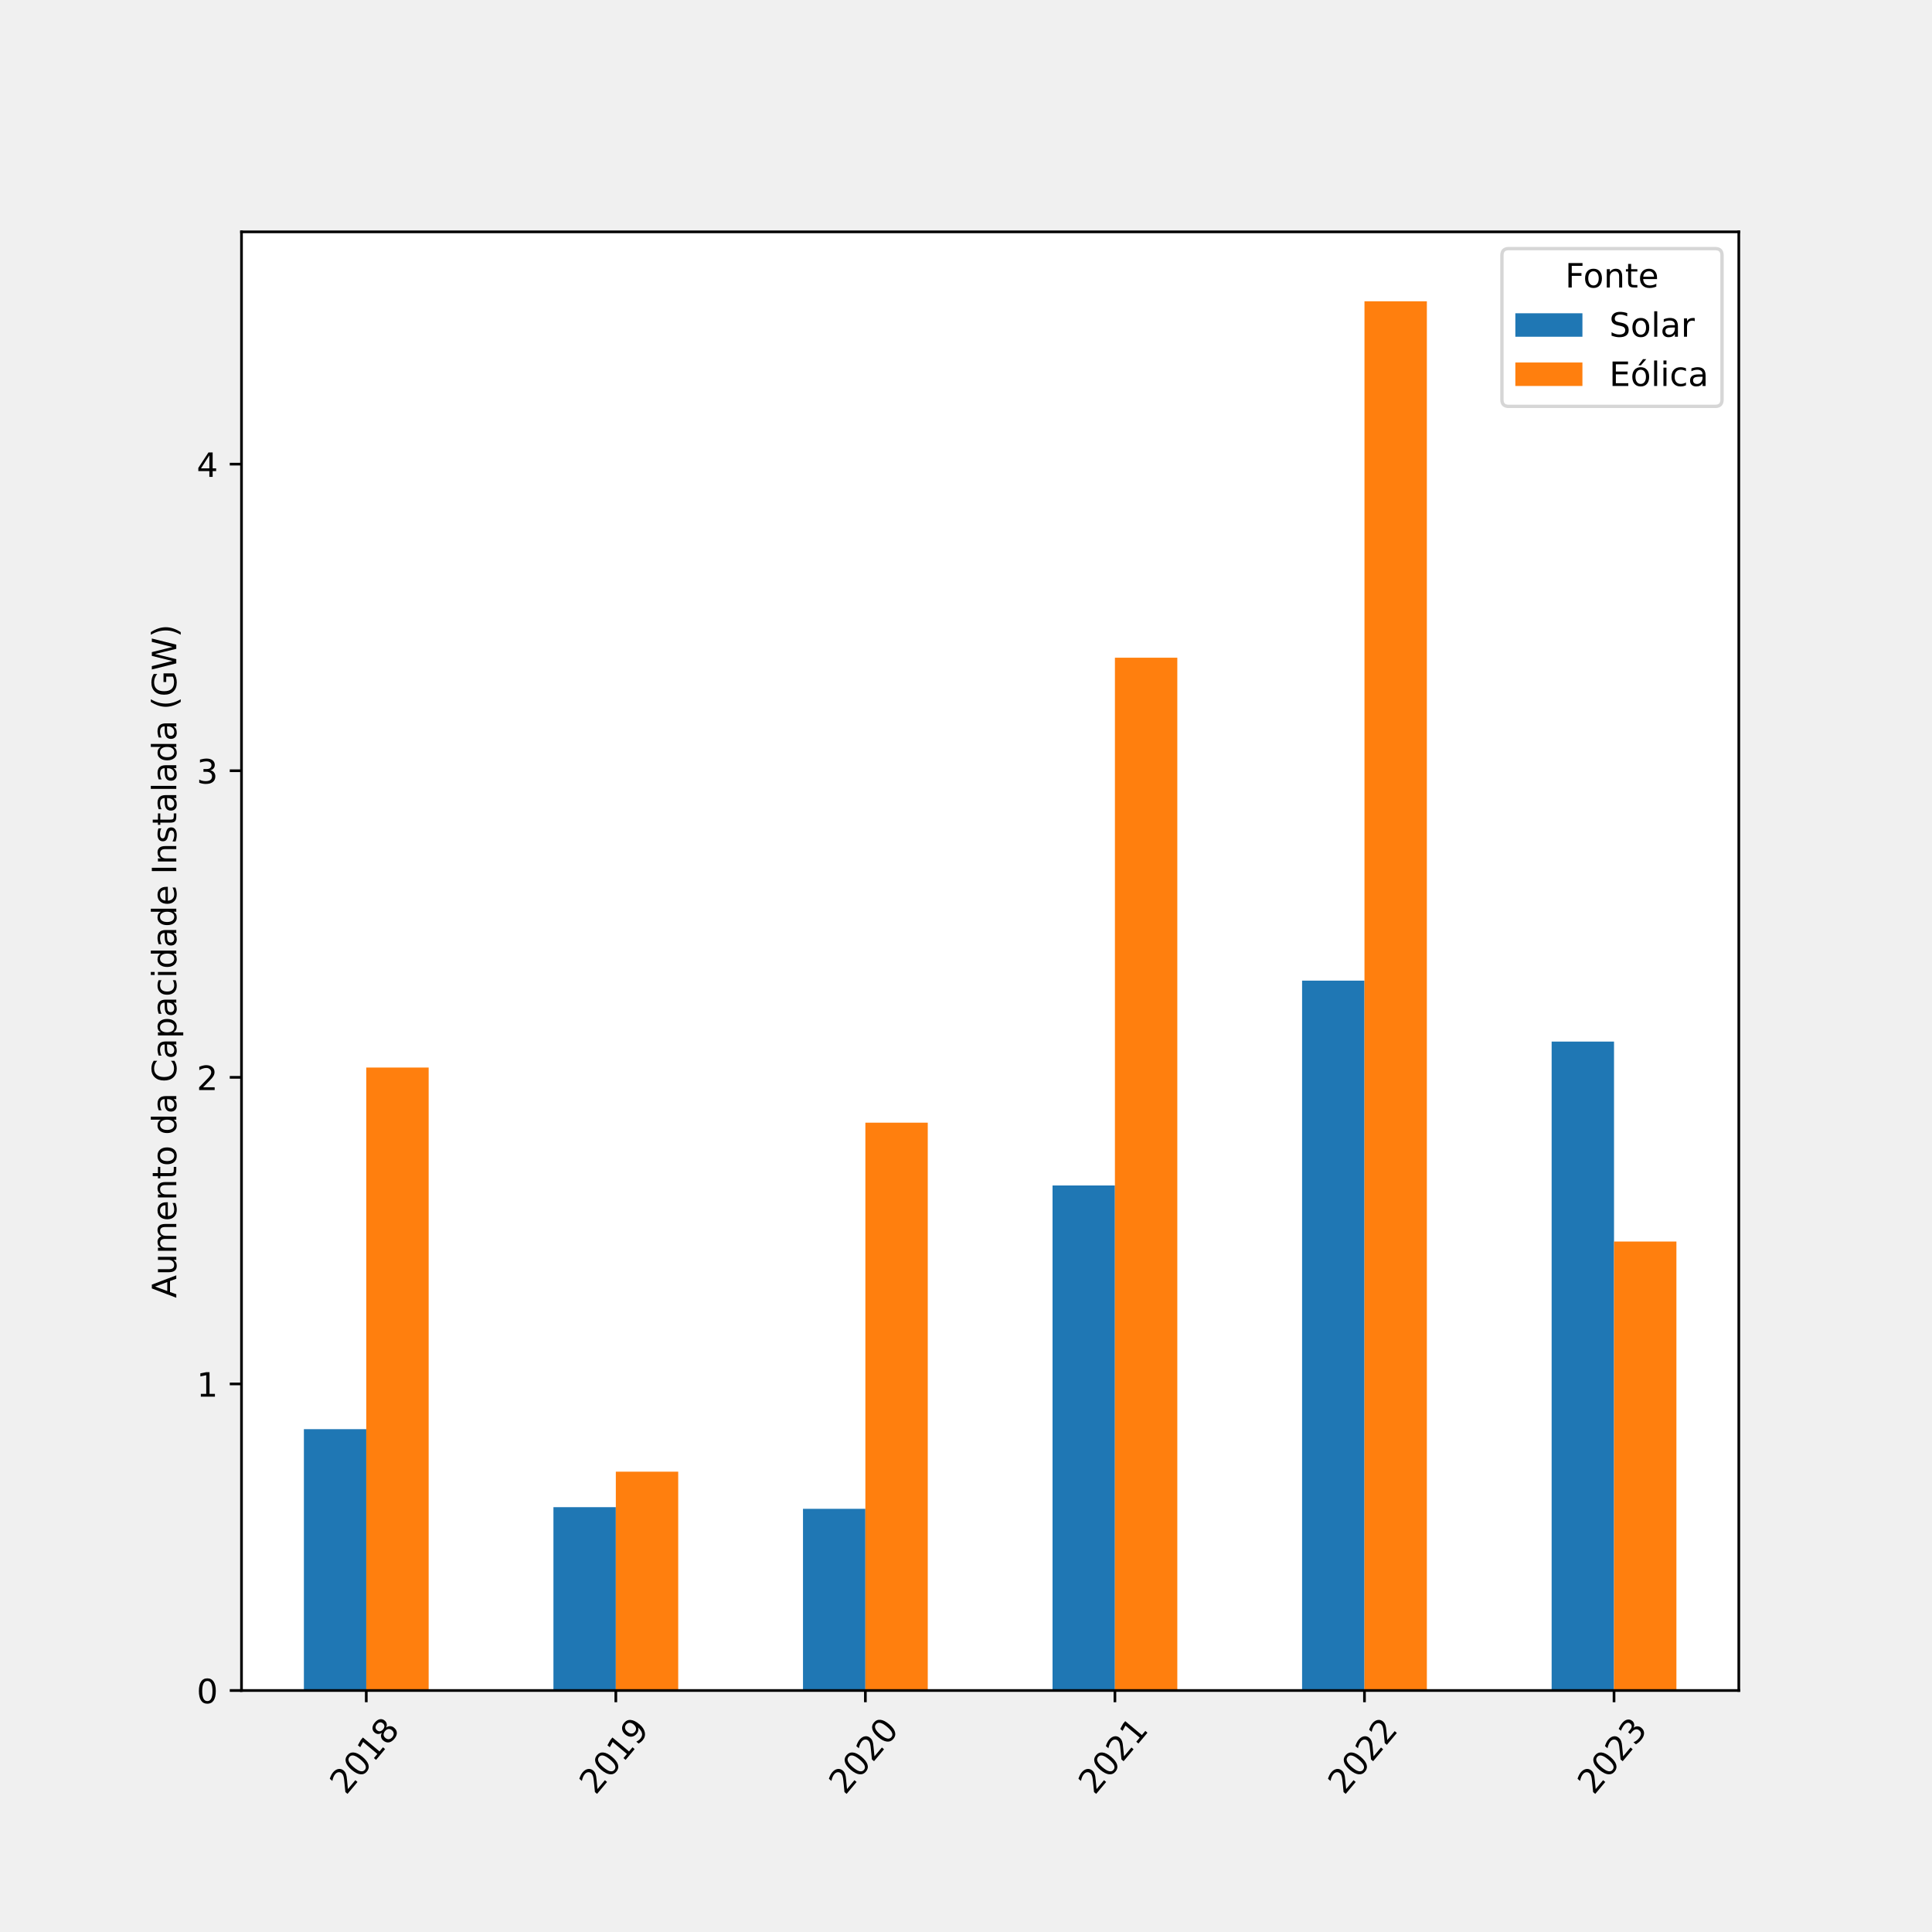
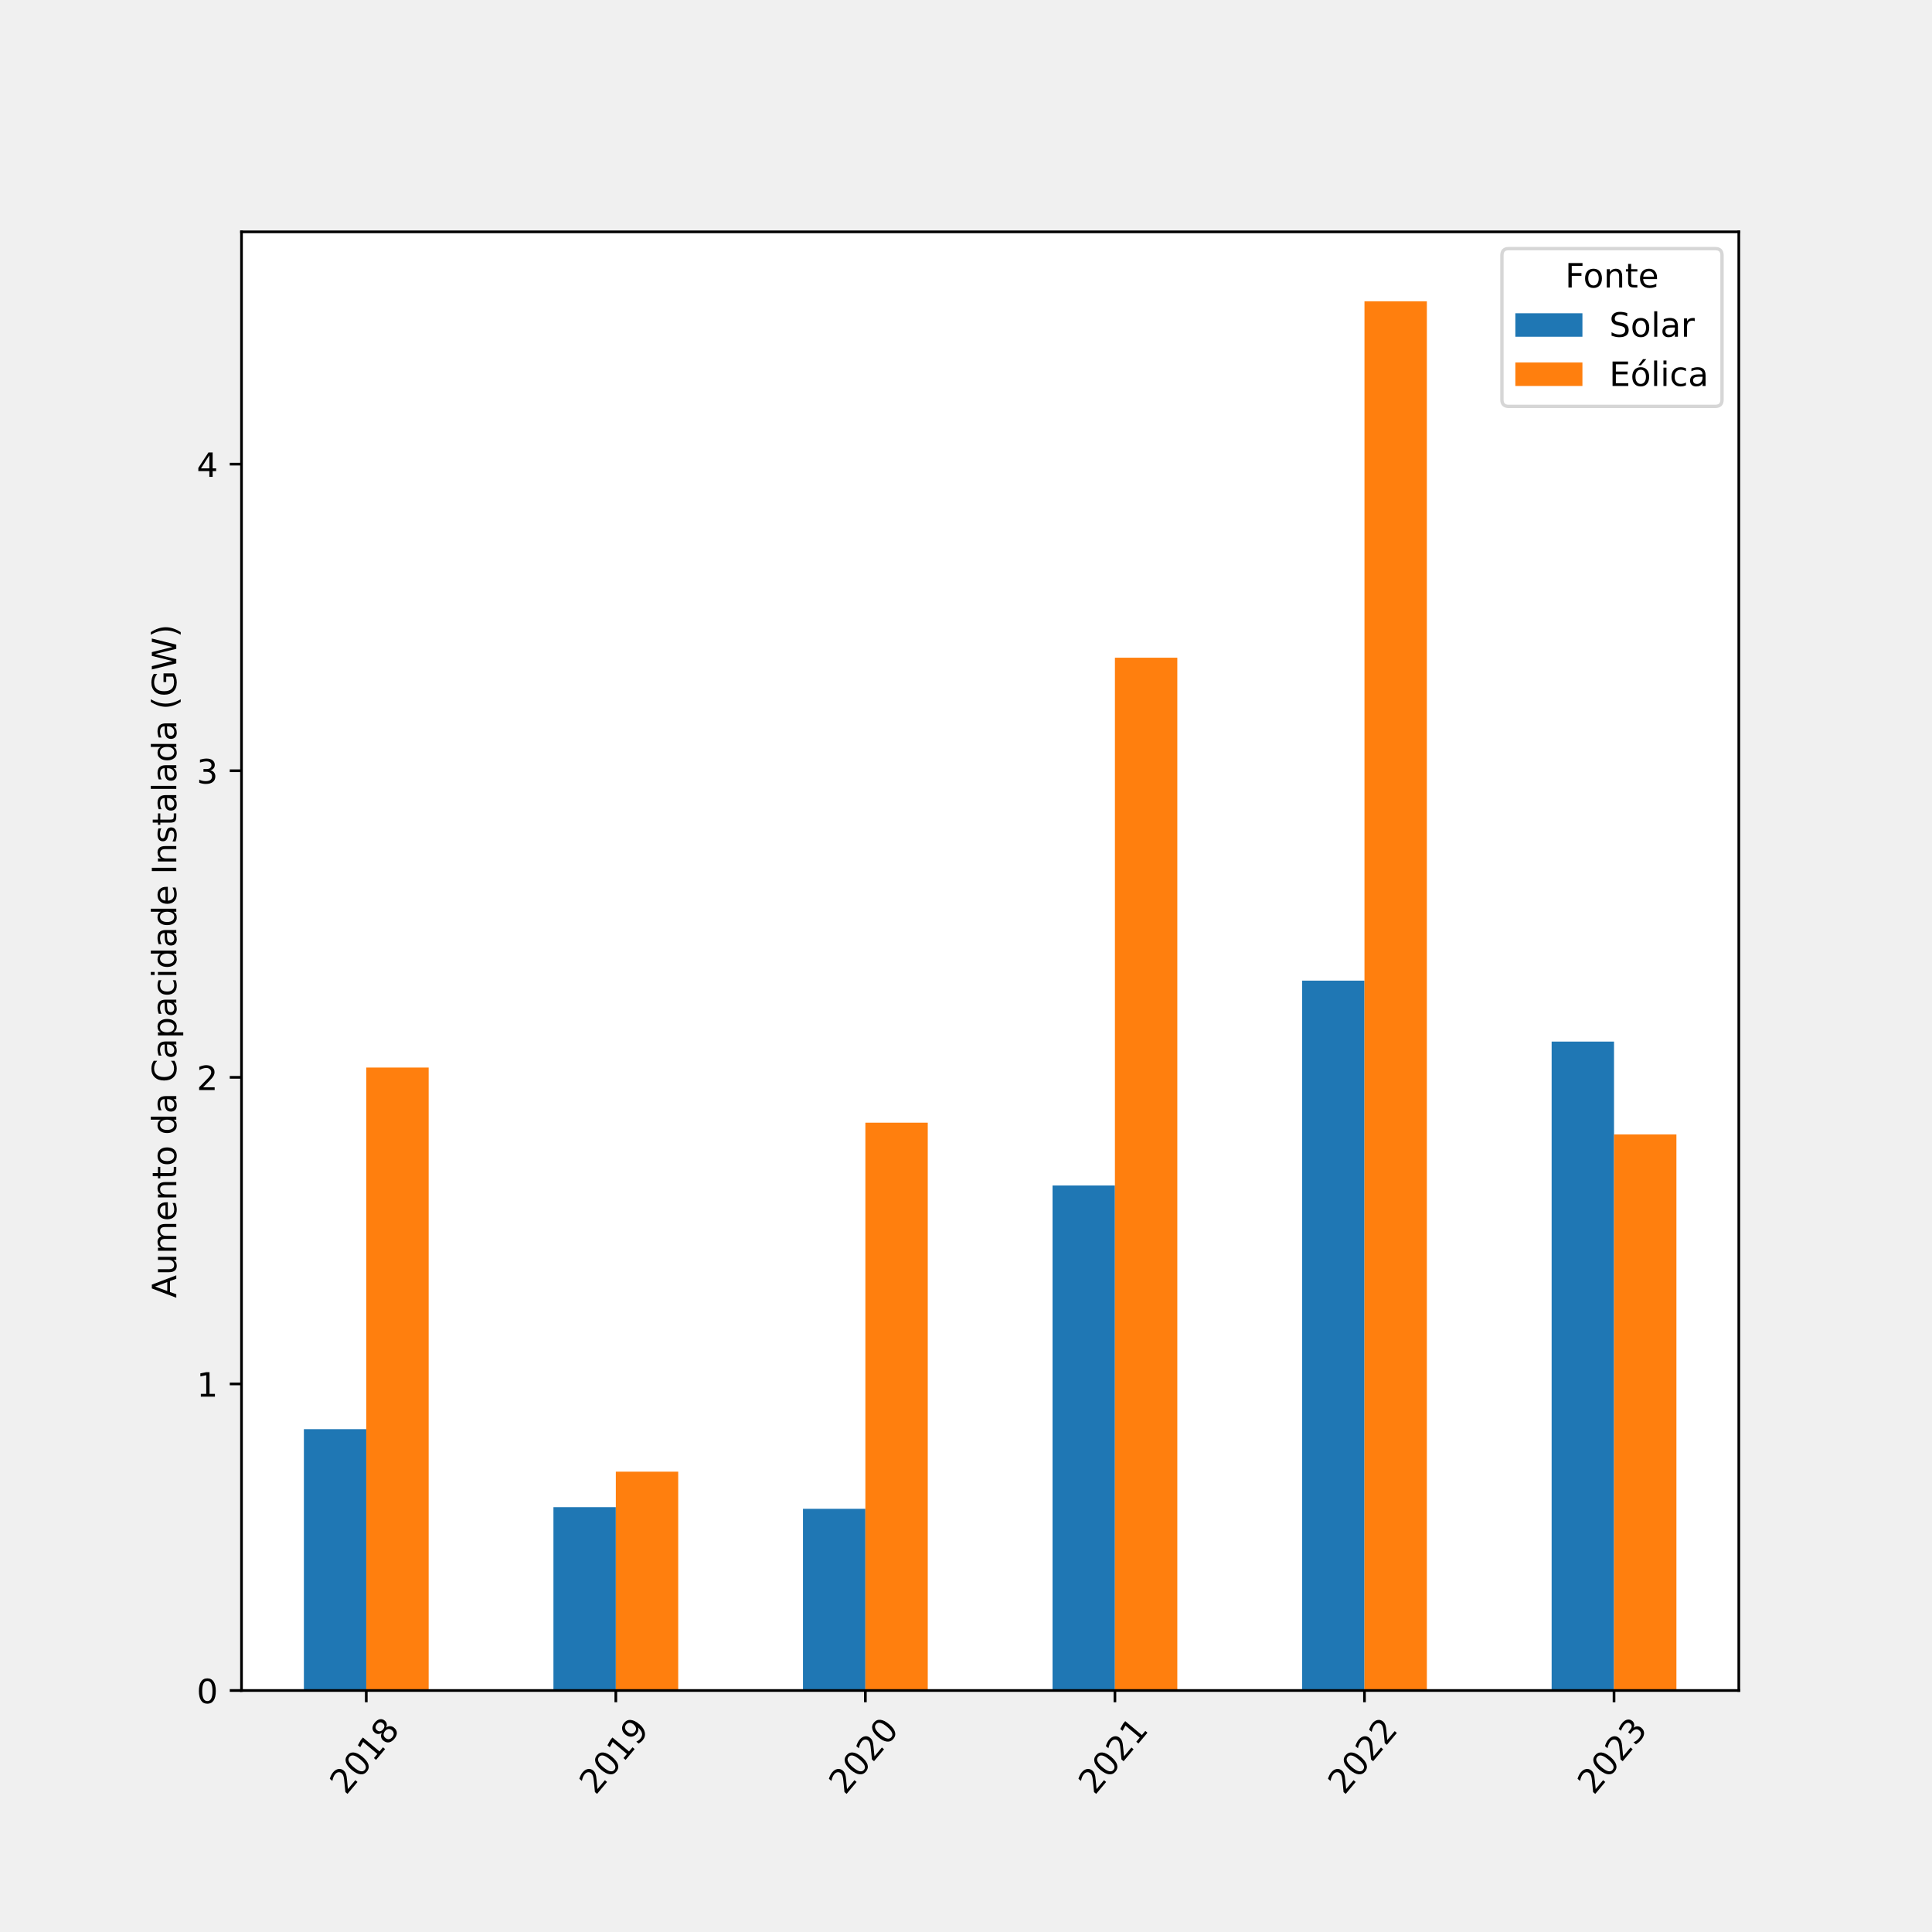
<svg xmlns="http://www.w3.org/2000/svg" xmlns:xlink="http://www.w3.org/1999/xlink" width="576pt" height="576pt" viewBox="0 0 576 576" version="1.1">
  <defs>
    <style type="text/css">*{stroke-linejoin: round; stroke-linecap: butt}</style>
  </defs>
  <g id="figure_1">
    <g id="patch_1">
      <path d="M 0 576  L 576 576  L 576 0  L 0 0  L 0 576  z " style="fill: none" />
    </g>
    <g id="axes_1">
      <g id="patch_2">
        <path d="M 72 504  L 518.4 504  L 518.4 69.12  L 72 69.12  z " style="fill: #ffffff" />
      </g>
      <g id="patch_3">
-         <path d="M 90.6 504  L 109.2 504  L 109.2 426.085  L 90.6 426.085  z " clip-path="url(#p6e5e57296a)" style="fill: #1f77b4" />
+         <path d="M 90.6 504  L 109.2 504  L 109.2 426.085  L 90.6 426.085  z " clip-path="url(#p5caea054d3)" style="fill: #1f77b4" />
      </g>
      <g id="patch_4">
-         <path d="M 165 504  L 183.6 504  L 183.6 449.346  L 165 449.346  z " clip-path="url(#p6e5e57296a)" style="fill: #1f77b4" />
+         <path d="M 165 504  L 183.6 504  L 183.6 449.346  L 165 449.346  z " clip-path="url(#p5caea054d3)" style="fill: #1f77b4" />
      </g>
      <g id="patch_5">
-         <path d="M 239.4 504  L 258 504  L 258 449.832  L 239.4 449.832  z " clip-path="url(#p6e5e57296a)" style="fill: #1f77b4" />
+         <path d="M 239.4 504  L 258 504  L 258 449.832  L 239.4 449.832  z " clip-path="url(#p5caea054d3)" style="fill: #1f77b4" />
      </g>
      <g id="patch_6">
-         <path d="M 313.8 504  L 332.4 504  L 332.4 353.438  L 313.8 353.438  z " clip-path="url(#p6e5e57296a)" style="fill: #1f77b4" />
+         <path d="M 313.8 504  L 332.4 504  L 332.4 353.438  L 313.8 353.438  z " clip-path="url(#p5caea054d3)" style="fill: #1f77b4" />
      </g>
      <g id="patch_7">
-         <path d="M 388.2 504  L 406.8 504  L 406.8 292.361  L 388.2 292.361  z " clip-path="url(#p6e5e57296a)" style="fill: #1f77b4" />
+         <path d="M 388.2 504  L 406.8 504  L 406.8 292.361  L 388.2 292.361  z " clip-path="url(#p5caea054d3)" style="fill: #1f77b4" />
      </g>
      <g id="patch_8">
-         <path d="M 462.6 504  L 481.2 504  L 481.2 310.526  L 462.6 310.526  z " clip-path="url(#p6e5e57296a)" style="fill: #1f77b4" />
+         <path d="M 462.6 504  L 481.2 504  L 481.2 310.526  L 462.6 310.526  z " clip-path="url(#p5caea054d3)" style="fill: #1f77b4" />
      </g>
      <g id="patch_9">
-         <path d="M 109.2 504  L 127.8 504  L 127.8 318.267  L 109.2 318.267  z " clip-path="url(#p6e5e57296a)" style="fill: #ff7f0e" />
+         <path d="M 109.2 504  L 127.8 504  L 127.8 318.267  L 109.2 318.267  z " clip-path="url(#p5caea054d3)" style="fill: #ff7f0e" />
      </g>
      <g id="patch_10">
-         <path d="M 183.6 504  L 202.2 504  L 202.2 438.758  L 183.6 438.758  z " clip-path="url(#p6e5e57296a)" style="fill: #ff7f0e" />
+         <path d="M 183.6 504  L 202.2 504  L 202.2 438.758  L 183.6 438.758  z " clip-path="url(#p5caea054d3)" style="fill: #ff7f0e" />
      </g>
      <g id="patch_11">
-         <path d="M 258 504  L 276.6 504  L 276.6 334.705  L 258 334.705  z " clip-path="url(#p6e5e57296a)" style="fill: #ff7f0e" />
+         <path d="M 258 504  L 276.6 504  L 276.6 334.705  L 258 334.705  z " clip-path="url(#p5caea054d3)" style="fill: #ff7f0e" />
      </g>
      <g id="patch_12">
-         <path d="M 332.4 504  L 351 504  L 351 196.08  L 332.4 196.08  z " clip-path="url(#p6e5e57296a)" style="fill: #ff7f0e" />
+         <path d="M 332.4 504  L 351 504  L 351 196.08  L 332.4 196.08  z " clip-path="url(#p5caea054d3)" style="fill: #ff7f0e" />
      </g>
      <g id="patch_13">
-         <path d="M 406.8 504  L 425.4 504  L 425.4 89.829  L 406.8 89.829  z " clip-path="url(#p6e5e57296a)" style="fill: #ff7f0e" />
+         <path d="M 406.8 504  L 425.4 504  L 425.4 89.829  L 406.8 89.829  z " clip-path="url(#p5caea054d3)" style="fill: #ff7f0e" />
      </g>
      <g id="patch_14">
-         <path d="M 481.2 504  L 499.8 504  L 499.8 370.148  L 481.2 370.148  z " clip-path="url(#p6e5e57296a)" style="fill: #ff7f0e" />
+         <path d="M 481.2 504  L 499.8 504  L 499.8 338.21  L 481.2 338.21  z " clip-path="url(#p5caea054d3)" style="fill: #ff7f0e" />
      </g>
      <g id="matplotlib.axis_1">
        <g id="xtick_1">
          <g id="line2d_1">
            <defs>
-               <path id="m9518be19cb" d="M 0 0  L 0 3.5  " style="stroke: #000000; stroke-width: 0.8" />
-             </defs>
-             <g>
-               <use xlink:href="#m9518be19cb" x="109.2" y="504" style="stroke: #000000; stroke-width: 0.8" />
+               <path id="meac76267af" d="M 0 0  L 0 3.5  " style="stroke: #000000; stroke-width: 0.8" />
+             </defs>
+             <g>
+               <use xlink:href="#meac76267af" x="109.2" y="504" style="stroke: #000000; stroke-width: 0.8" />
            </g>
          </g>
          <g id="text_1">
            <g transform="translate(103.1343 535.38)rotate(-50)scale(0.1 -0.1)">
              <defs>
                <path id="DejaVuSans-32" d="M 1228 531  L 3431 531  L 3431 0  L 469 0  L 469 531  Q 828 903 1448 1529  Q 2069 2156 2228 2338  Q 2531 2678 2651 2914  Q 2772 3150 2772 3378  Q 2772 3750 2511 3984  Q 2250 4219 1831 4219  Q 1534 4219 1204 4116  Q 875 4013 500 3803  L 500 4441  Q 881 4594 1212 4672  Q 1544 4750 1819 4750  Q 2544 4750 2975 4387  Q 3406 4025 3406 3419  Q 3406 3131 3298 2873  Q 3191 2616 2906 2266  Q 2828 2175 2409 1742  Q 1991 1309 1228 531  z " transform="scale(0.015625)" />
                <path id="DejaVuSans-30" d="M 2034 4250  Q 1547 4250 1301 3770  Q 1056 3291 1056 2328  Q 1056 1369 1301 889  Q 1547 409 2034 409  Q 2525 409 2770 889  Q 3016 1369 3016 2328  Q 3016 3291 2770 3770  Q 2525 4250 2034 4250  z M 2034 4750  Q 2819 4750 3233 4129  Q 3647 3509 3647 2328  Q 3647 1150 3233 529  Q 2819 -91 2034 -91  Q 1250 -91 836 529  Q 422 1150 422 2328  Q 422 3509 836 4129  Q 1250 4750 2034 4750  z " transform="scale(0.015625)" />
                <path id="DejaVuSans-31" d="M 794 531  L 1825 531  L 1825 4091  L 703 3866  L 703 4441  L 1819 4666  L 2450 4666  L 2450 531  L 3481 531  L 3481 0  L 794 0  L 794 531  z " transform="scale(0.015625)" />
                <path id="DejaVuSans-38" d="M 2034 2216  Q 1584 2216 1326 1975  Q 1069 1734 1069 1313  Q 1069 891 1326 650  Q 1584 409 2034 409  Q 2484 409 2743 651  Q 3003 894 3003 1313  Q 3003 1734 2745 1975  Q 2488 2216 2034 2216  z M 1403 2484  Q 997 2584 770 2862  Q 544 3141 544 3541  Q 544 4100 942 4425  Q 1341 4750 2034 4750  Q 2731 4750 3128 4425  Q 3525 4100 3525 3541  Q 3525 3141 3298 2862  Q 3072 2584 2669 2484  Q 3125 2378 3379 2068  Q 3634 1759 3634 1313  Q 3634 634 3220 271  Q 2806 -91 2034 -91  Q 1263 -91 848 271  Q 434 634 434 1313  Q 434 1759 690 2068  Q 947 2378 1403 2484  z M 1172 3481  Q 1172 3119 1398 2916  Q 1625 2713 2034 2713  Q 2441 2713 2670 2916  Q 2900 3119 2900 3481  Q 2900 3844 2670 4047  Q 2441 4250 2034 4250  Q 1625 4250 1398 4047  Q 1172 3844 1172 3481  z " transform="scale(0.015625)" />
              </defs>
              <use xlink:href="#DejaVuSans-32" />
              <use xlink:href="#DejaVuSans-30" x="63.623" />
              <use xlink:href="#DejaVuSans-31" x="127.246" />
              <use xlink:href="#DejaVuSans-38" x="190.869" />
            </g>
          </g>
        </g>
        <g id="xtick_2">
          <g id="line2d_2">
            <g>
-               <use xlink:href="#m9518be19cb" x="183.6" y="504" style="stroke: #000000; stroke-width: 0.8" />
+               <use xlink:href="#meac76267af" x="183.6" y="504" style="stroke: #000000; stroke-width: 0.8" />
            </g>
          </g>
          <g id="text_2">
            <g transform="translate(177.5343 535.38)rotate(-50)scale(0.1 -0.1)">
              <defs>
                <path id="DejaVuSans-39" d="M 703 97  L 703 672  Q 941 559 1184 500  Q 1428 441 1663 441  Q 2288 441 2617 861  Q 2947 1281 2994 2138  Q 2813 1869 2534 1725  Q 2256 1581 1919 1581  Q 1219 1581 811 2004  Q 403 2428 403 3163  Q 403 3881 828 4315  Q 1253 4750 1959 4750  Q 2769 4750 3195 4129  Q 3622 3509 3622 2328  Q 3622 1225 3098 567  Q 2575 -91 1691 -91  Q 1453 -91 1209 -44  Q 966 3 703 97  z M 1959 2075  Q 2384 2075 2632 2365  Q 2881 2656 2881 3163  Q 2881 3666 2632 3958  Q 2384 4250 1959 4250  Q 1534 4250 1286 3958  Q 1038 3666 1038 3163  Q 1038 2656 1286 2365  Q 1534 2075 1959 2075  z " transform="scale(0.015625)" />
              </defs>
              <use xlink:href="#DejaVuSans-32" />
              <use xlink:href="#DejaVuSans-30" x="63.623" />
              <use xlink:href="#DejaVuSans-31" x="127.246" />
              <use xlink:href="#DejaVuSans-39" x="190.869" />
            </g>
          </g>
        </g>
        <g id="xtick_3">
          <g id="line2d_3">
            <g>
-               <use xlink:href="#m9518be19cb" x="258" y="504" style="stroke: #000000; stroke-width: 0.8" />
+               <use xlink:href="#meac76267af" x="258" y="504" style="stroke: #000000; stroke-width: 0.8" />
            </g>
          </g>
          <g id="text_3">
            <g transform="translate(251.9343 535.38)rotate(-50)scale(0.1 -0.1)">
              <use xlink:href="#DejaVuSans-32" />
              <use xlink:href="#DejaVuSans-30" x="63.623" />
              <use xlink:href="#DejaVuSans-32" x="127.246" />
              <use xlink:href="#DejaVuSans-30" x="190.869" />
            </g>
          </g>
        </g>
        <g id="xtick_4">
          <g id="line2d_4">
            <g>
-               <use xlink:href="#m9518be19cb" x="332.4" y="504" style="stroke: #000000; stroke-width: 0.8" />
+               <use xlink:href="#meac76267af" x="332.4" y="504" style="stroke: #000000; stroke-width: 0.8" />
            </g>
          </g>
          <g id="text_4">
            <g transform="translate(326.3343 535.38)rotate(-50)scale(0.1 -0.1)">
              <use xlink:href="#DejaVuSans-32" />
              <use xlink:href="#DejaVuSans-30" x="63.623" />
              <use xlink:href="#DejaVuSans-32" x="127.246" />
              <use xlink:href="#DejaVuSans-31" x="190.869" />
            </g>
          </g>
        </g>
        <g id="xtick_5">
          <g id="line2d_5">
            <g>
-               <use xlink:href="#m9518be19cb" x="406.8" y="504" style="stroke: #000000; stroke-width: 0.8" />
+               <use xlink:href="#meac76267af" x="406.8" y="504" style="stroke: #000000; stroke-width: 0.8" />
            </g>
          </g>
          <g id="text_5">
            <g transform="translate(400.7343 535.38)rotate(-50)scale(0.1 -0.1)">
              <use xlink:href="#DejaVuSans-32" />
              <use xlink:href="#DejaVuSans-30" x="63.623" />
              <use xlink:href="#DejaVuSans-32" x="127.246" />
              <use xlink:href="#DejaVuSans-32" x="190.869" />
            </g>
          </g>
        </g>
        <g id="xtick_6">
          <g id="line2d_6">
            <g>
-               <use xlink:href="#m9518be19cb" x="481.2" y="504" style="stroke: #000000; stroke-width: 0.8" />
+               <use xlink:href="#meac76267af" x="481.2" y="504" style="stroke: #000000; stroke-width: 0.8" />
            </g>
          </g>
          <g id="text_6">
            <g transform="translate(475.1343 535.38)rotate(-50)scale(0.1 -0.1)">
              <defs>
                <path id="DejaVuSans-33" d="M 2597 2516  Q 3050 2419 3304 2112  Q 3559 1806 3559 1356  Q 3559 666 3084 287  Q 2609 -91 1734 -91  Q 1441 -91 1130 -33  Q 819 25 488 141  L 488 750  Q 750 597 1062 519  Q 1375 441 1716 441  Q 2309 441 2620 675  Q 2931 909 2931 1356  Q 2931 1769 2642 2001  Q 2353 2234 1838 2234  L 1294 2234  L 1294 2753  L 1863 2753  Q 2328 2753 2575 2939  Q 2822 3125 2822 3475  Q 2822 3834 2567 4026  Q 2313 4219 1838 4219  Q 1578 4219 1281 4162  Q 984 4106 628 3988  L 628 4550  Q 988 4650 1302 4700  Q 1616 4750 1894 4750  Q 2613 4750 3031 4423  Q 3450 4097 3450 3541  Q 3450 3153 3228 2886  Q 3006 2619 2597 2516  z " transform="scale(0.015625)" />
              </defs>
              <use xlink:href="#DejaVuSans-32" />
              <use xlink:href="#DejaVuSans-30" x="63.623" />
              <use xlink:href="#DejaVuSans-32" x="127.246" />
              <use xlink:href="#DejaVuSans-33" x="190.869" />
            </g>
          </g>
        </g>
      </g>
      <g id="matplotlib.axis_2">
        <g id="ytick_1">
          <g id="line2d_7">
            <defs>
-               <path id="m965b79d504" d="M 0 0  L -3.5 0  " style="stroke: #000000; stroke-width: 0.8" />
-             </defs>
-             <g>
-               <use xlink:href="#m965b79d504" x="72" y="504" style="stroke: #000000; stroke-width: 0.8" />
+               <path id="m1ae3e7b484" d="M 0 0  L -3.5 0  " style="stroke: #000000; stroke-width: 0.8" />
+             </defs>
+             <g>
+               <use xlink:href="#m1ae3e7b484" x="72" y="504" style="stroke: #000000; stroke-width: 0.8" />
            </g>
          </g>
          <g id="text_7">
            <g transform="translate(58.6375 507.7992)scale(0.1 -0.1)">
              <use xlink:href="#DejaVuSans-30" />
            </g>
          </g>
        </g>
        <g id="ytick_2">
          <g id="line2d_8">
            <g>
-               <use xlink:href="#m965b79d504" x="72" y="412.594" style="stroke: #000000; stroke-width: 0.8" />
+               <use xlink:href="#m1ae3e7b484" x="72" y="412.594" style="stroke: #000000; stroke-width: 0.8" />
            </g>
          </g>
          <g id="text_8">
            <g transform="translate(58.6375 416.393)scale(0.1 -0.1)">
              <use xlink:href="#DejaVuSans-31" />
            </g>
          </g>
        </g>
        <g id="ytick_3">
          <g id="line2d_9">
            <g>
-               <use xlink:href="#m965b79d504" x="72" y="321.188" style="stroke: #000000; stroke-width: 0.8" />
+               <use xlink:href="#m1ae3e7b484" x="72" y="321.188" style="stroke: #000000; stroke-width: 0.8" />
            </g>
          </g>
          <g id="text_9">
            <g transform="translate(58.6375 324.9869)scale(0.1 -0.1)">
              <use xlink:href="#DejaVuSans-32" />
            </g>
          </g>
        </g>
        <g id="ytick_4">
          <g id="line2d_10">
            <g>
-               <use xlink:href="#m965b79d504" x="72" y="229.781" style="stroke: #000000; stroke-width: 0.8" />
+               <use xlink:href="#m1ae3e7b484" x="72" y="229.781" style="stroke: #000000; stroke-width: 0.8" />
            </g>
          </g>
          <g id="text_10">
            <g transform="translate(58.6375 233.5807)scale(0.1 -0.1)">
              <use xlink:href="#DejaVuSans-33" />
            </g>
          </g>
        </g>
        <g id="ytick_5">
          <g id="line2d_11">
            <g>
-               <use xlink:href="#m965b79d504" x="72" y="138.375" style="stroke: #000000; stroke-width: 0.8" />
+               <use xlink:href="#m1ae3e7b484" x="72" y="138.375" style="stroke: #000000; stroke-width: 0.8" />
            </g>
          </g>
          <g id="text_11">
            <g transform="translate(58.6375 142.1745)scale(0.1 -0.1)">
              <defs>
                <path id="DejaVuSans-34" d="M 2419 4116  L 825 1625  L 2419 1625  L 2419 4116  z M 2253 4666  L 3047 4666  L 3047 1625  L 3713 1625  L 3713 1100  L 3047 1100  L 3047 0  L 2419 0  L 2419 1100  L 313 1100  L 313 1709  L 2253 4666  z " transform="scale(0.015625)" />
              </defs>
              <use xlink:href="#DejaVuSans-34" />
            </g>
          </g>
        </g>
        <g id="text_12">
          <g transform="translate(52.55781 386.9834)rotate(-90)scale(0.1 -0.1)">
            <defs>
              <path id="DejaVuSans-41" d="M 2188 4044  L 1331 1722  L 3047 1722  L 2188 4044  z M 1831 4666  L 2547 4666  L 4325 0  L 3669 0  L 3244 1197  L 1141 1197  L 716 0  L 50 0  L 1831 4666  z " transform="scale(0.015625)" />
              <path id="DejaVuSans-75" d="M 544 1381  L 544 3500  L 1119 3500  L 1119 1403  Q 1119 906 1312 657  Q 1506 409 1894 409  Q 2359 409 2629 706  Q 2900 1003 2900 1516  L 2900 3500  L 3475 3500  L 3475 0  L 2900 0  L 2900 538  Q 2691 219 2414 64  Q 2138 -91 1772 -91  Q 1169 -91 856 284  Q 544 659 544 1381  z M 1991 3584  L 1991 3584  z " transform="scale(0.015625)" />
              <path id="DejaVuSans-6d" d="M 3328 2828  Q 3544 3216 3844 3400  Q 4144 3584 4550 3584  Q 5097 3584 5394 3201  Q 5691 2819 5691 2113  L 5691 0  L 5113 0  L 5113 2094  Q 5113 2597 4934 2840  Q 4756 3084 4391 3084  Q 3944 3084 3684 2787  Q 3425 2491 3425 1978  L 3425 0  L 2847 0  L 2847 2094  Q 2847 2600 2669 2842  Q 2491 3084 2119 3084  Q 1678 3084 1418 2786  Q 1159 2488 1159 1978  L 1159 0  L 581 0  L 581 3500  L 1159 3500  L 1159 2956  Q 1356 3278 1631 3431  Q 1906 3584 2284 3584  Q 2666 3584 2933 3390  Q 3200 3197 3328 2828  z " transform="scale(0.015625)" />
              <path id="DejaVuSans-65" d="M 3597 1894  L 3597 1613  L 953 1613  Q 991 1019 1311 708  Q 1631 397 2203 397  Q 2534 397 2845 478  Q 3156 559 3463 722  L 3463 178  Q 3153 47 2828 -22  Q 2503 -91 2169 -91  Q 1331 -91 842 396  Q 353 884 353 1716  Q 353 2575 817 3079  Q 1281 3584 2069 3584  Q 2775 3584 3186 3129  Q 3597 2675 3597 1894  z M 3022 2063  Q 3016 2534 2758 2815  Q 2500 3097 2075 3097  Q 1594 3097 1305 2825  Q 1016 2553 972 2059  L 3022 2063  z " transform="scale(0.015625)" />
              <path id="DejaVuSans-6e" d="M 3513 2113  L 3513 0  L 2938 0  L 2938 2094  Q 2938 2591 2744 2837  Q 2550 3084 2163 3084  Q 1697 3084 1428 2787  Q 1159 2491 1159 1978  L 1159 0  L 581 0  L 581 3500  L 1159 3500  L 1159 2956  Q 1366 3272 1645 3428  Q 1925 3584 2291 3584  Q 2894 3584 3203 3211  Q 3513 2838 3513 2113  z " transform="scale(0.015625)" />
              <path id="DejaVuSans-74" d="M 1172 4494  L 1172 3500  L 2356 3500  L 2356 3053  L 1172 3053  L 1172 1153  Q 1172 725 1289 603  Q 1406 481 1766 481  L 2356 481  L 2356 0  L 1766 0  Q 1100 0 847 248  Q 594 497 594 1153  L 594 3053  L 172 3053  L 172 3500  L 594 3500  L 594 4494  L 1172 4494  z " transform="scale(0.015625)" />
              <path id="DejaVuSans-6f" d="M 1959 3097  Q 1497 3097 1228 2736  Q 959 2375 959 1747  Q 959 1119 1226 758  Q 1494 397 1959 397  Q 2419 397 2687 759  Q 2956 1122 2956 1747  Q 2956 2369 2687 2733  Q 2419 3097 1959 3097  z M 1959 3584  Q 2709 3584 3137 3096  Q 3566 2609 3566 1747  Q 3566 888 3137 398  Q 2709 -91 1959 -91  Q 1206 -91 779 398  Q 353 888 353 1747  Q 353 2609 779 3096  Q 1206 3584 1959 3584  z " transform="scale(0.015625)" />
              <path id="DejaVuSans-20" transform="scale(0.015625)" />
              <path id="DejaVuSans-64" d="M 2906 2969  L 2906 4863  L 3481 4863  L 3481 0  L 2906 0  L 2906 525  Q 2725 213 2448 61  Q 2172 -91 1784 -91  Q 1150 -91 751 415  Q 353 922 353 1747  Q 353 2572 751 3078  Q 1150 3584 1784 3584  Q 2172 3584 2448 3432  Q 2725 3281 2906 2969  z M 947 1747  Q 947 1113 1208 752  Q 1469 391 1925 391  Q 2381 391 2643 752  Q 2906 1113 2906 1747  Q 2906 2381 2643 2742  Q 2381 3103 1925 3103  Q 1469 3103 1208 2742  Q 947 2381 947 1747  z " transform="scale(0.015625)" />
              <path id="DejaVuSans-61" d="M 2194 1759  Q 1497 1759 1228 1600  Q 959 1441 959 1056  Q 959 750 1161 570  Q 1363 391 1709 391  Q 2188 391 2477 730  Q 2766 1069 2766 1631  L 2766 1759  L 2194 1759  z M 3341 1997  L 3341 0  L 2766 0  L 2766 531  Q 2569 213 2275 61  Q 1981 -91 1556 -91  Q 1019 -91 701 211  Q 384 513 384 1019  Q 384 1609 779 1909  Q 1175 2209 1959 2209  L 2766 2209  L 2766 2266  Q 2766 2663 2505 2880  Q 2244 3097 1772 3097  Q 1472 3097 1187 3025  Q 903 2953 641 2809  L 641 3341  Q 956 3463 1253 3523  Q 1550 3584 1831 3584  Q 2591 3584 2966 3190  Q 3341 2797 3341 1997  z " transform="scale(0.015625)" />
              <path id="DejaVuSans-43" d="M 4122 4306  L 4122 3641  Q 3803 3938 3442 4084  Q 3081 4231 2675 4231  Q 1875 4231 1450 3742  Q 1025 3253 1025 2328  Q 1025 1406 1450 917  Q 1875 428 2675 428  Q 3081 428 3442 575  Q 3803 722 4122 1019  L 4122 359  Q 3791 134 3420 21  Q 3050 -91 2638 -91  Q 1578 -91 968 557  Q 359 1206 359 2328  Q 359 3453 968 4101  Q 1578 4750 2638 4750  Q 3056 4750 3426 4639  Q 3797 4528 4122 4306  z " transform="scale(0.015625)" />
              <path id="DejaVuSans-70" d="M 1159 525  L 1159 -1331  L 581 -1331  L 581 3500  L 1159 3500  L 1159 2969  Q 1341 3281 1617 3432  Q 1894 3584 2278 3584  Q 2916 3584 3314 3078  Q 3713 2572 3713 1747  Q 3713 922 3314 415  Q 2916 -91 2278 -91  Q 1894 -91 1617 61  Q 1341 213 1159 525  z M 3116 1747  Q 3116 2381 2855 2742  Q 2594 3103 2138 3103  Q 1681 3103 1420 2742  Q 1159 2381 1159 1747  Q 1159 1113 1420 752  Q 1681 391 2138 391  Q 2594 391 2855 752  Q 3116 1113 3116 1747  z " transform="scale(0.015625)" />
              <path id="DejaVuSans-63" d="M 3122 3366  L 3122 2828  Q 2878 2963 2633 3030  Q 2388 3097 2138 3097  Q 1578 3097 1268 2742  Q 959 2388 959 1747  Q 959 1106 1268 751  Q 1578 397 2138 397  Q 2388 397 2633 464  Q 2878 531 3122 666  L 3122 134  Q 2881 22 2623 -34  Q 2366 -91 2075 -91  Q 1284 -91 818 406  Q 353 903 353 1747  Q 353 2603 823 3093  Q 1294 3584 2113 3584  Q 2378 3584 2631 3529  Q 2884 3475 3122 3366  z " transform="scale(0.015625)" />
              <path id="DejaVuSans-69" d="M 603 3500  L 1178 3500  L 1178 0  L 603 0  L 603 3500  z M 603 4863  L 1178 4863  L 1178 4134  L 603 4134  L 603 4863  z " transform="scale(0.015625)" />
              <path id="DejaVuSans-49" d="M 628 4666  L 1259 4666  L 1259 0  L 628 0  L 628 4666  z " transform="scale(0.015625)" />
              <path id="DejaVuSans-73" d="M 2834 3397  L 2834 2853  Q 2591 2978 2328 3040  Q 2066 3103 1784 3103  Q 1356 3103 1142 2972  Q 928 2841 928 2578  Q 928 2378 1081 2264  Q 1234 2150 1697 2047  L 1894 2003  Q 2506 1872 2764 1633  Q 3022 1394 3022 966  Q 3022 478 2636 193  Q 2250 -91 1575 -91  Q 1294 -91 989 -36  Q 684 19 347 128  L 347 722  Q 666 556 975 473  Q 1284 391 1588 391  Q 1994 391 2212 530  Q 2431 669 2431 922  Q 2431 1156 2273 1281  Q 2116 1406 1581 1522  L 1381 1569  Q 847 1681 609 1914  Q 372 2147 372 2553  Q 372 3047 722 3315  Q 1072 3584 1716 3584  Q 2034 3584 2315 3537  Q 2597 3491 2834 3397  z " transform="scale(0.015625)" />
              <path id="DejaVuSans-6c" d="M 603 4863  L 1178 4863  L 1178 0  L 603 0  L 603 4863  z " transform="scale(0.015625)" />
              <path id="DejaVuSans-28" d="M 1984 4856  Q 1566 4138 1362 3434  Q 1159 2731 1159 2009  Q 1159 1288 1364 580  Q 1569 -128 1984 -844  L 1484 -844  Q 1016 -109 783 600  Q 550 1309 550 2009  Q 550 2706 781 3412  Q 1013 4119 1484 4856  L 1984 4856  z " transform="scale(0.015625)" />
              <path id="DejaVuSans-47" d="M 3809 666  L 3809 1919  L 2778 1919  L 2778 2438  L 4434 2438  L 4434 434  Q 4069 175 3628 42  Q 3188 -91 2688 -91  Q 1594 -91 976 548  Q 359 1188 359 2328  Q 359 3472 976 4111  Q 1594 4750 2688 4750  Q 3144 4750 3555 4637  Q 3966 4525 4313 4306  L 4313 3634  Q 3963 3931 3569 4081  Q 3175 4231 2741 4231  Q 1884 4231 1454 3753  Q 1025 3275 1025 2328  Q 1025 1384 1454 906  Q 1884 428 2741 428  Q 3075 428 3337 486  Q 3600 544 3809 666  z " transform="scale(0.015625)" />
              <path id="DejaVuSans-57" d="M 213 4666  L 850 4666  L 1831 722  L 2809 4666  L 3519 4666  L 4500 722  L 5478 4666  L 6119 4666  L 4947 0  L 4153 0  L 3169 4050  L 2175 0  L 1381 0  L 213 4666  z " transform="scale(0.015625)" />
              <path id="DejaVuSans-29" d="M 513 4856  L 1013 4856  Q 1481 4119 1714 3412  Q 1947 2706 1947 2009  Q 1947 1309 1714 600  Q 1481 -109 1013 -844  L 513 -844  Q 928 -128 1133 580  Q 1338 1288 1338 2009  Q 1338 2731 1133 3434  Q 928 4138 513 4856  z " transform="scale(0.015625)" />
            </defs>
            <use xlink:href="#DejaVuSans-41" />
            <use xlink:href="#DejaVuSans-75" x="68.408" />
            <use xlink:href="#DejaVuSans-6d" x="131.787" />
            <use xlink:href="#DejaVuSans-65" x="229.199" />
            <use xlink:href="#DejaVuSans-6e" x="290.723" />
            <use xlink:href="#DejaVuSans-74" x="354.102" />
            <use xlink:href="#DejaVuSans-6f" x="393.311" />
            <use xlink:href="#DejaVuSans-20" x="454.492" />
            <use xlink:href="#DejaVuSans-64" x="486.279" />
            <use xlink:href="#DejaVuSans-61" x="549.756" />
            <use xlink:href="#DejaVuSans-20" x="611.035" />
            <use xlink:href="#DejaVuSans-43" x="642.822" />
            <use xlink:href="#DejaVuSans-61" x="712.646" />
            <use xlink:href="#DejaVuSans-70" x="773.926" />
            <use xlink:href="#DejaVuSans-61" x="837.402" />
            <use xlink:href="#DejaVuSans-63" x="898.682" />
            <use xlink:href="#DejaVuSans-69" x="953.662" />
            <use xlink:href="#DejaVuSans-64" x="981.445" />
            <use xlink:href="#DejaVuSans-61" x="1044.922" />
            <use xlink:href="#DejaVuSans-64" x="1106.201" />
            <use xlink:href="#DejaVuSans-65" x="1169.678" />
            <use xlink:href="#DejaVuSans-20" x="1231.201" />
            <use xlink:href="#DejaVuSans-49" x="1262.988" />
            <use xlink:href="#DejaVuSans-6e" x="1292.48" />
            <use xlink:href="#DejaVuSans-73" x="1355.859" />
            <use xlink:href="#DejaVuSans-74" x="1407.959" />
            <use xlink:href="#DejaVuSans-61" x="1447.168" />
            <use xlink:href="#DejaVuSans-6c" x="1508.447" />
            <use xlink:href="#DejaVuSans-61" x="1536.23" />
            <use xlink:href="#DejaVuSans-64" x="1597.51" />
            <use xlink:href="#DejaVuSans-61" x="1660.986" />
            <use xlink:href="#DejaVuSans-20" x="1722.266" />
            <use xlink:href="#DejaVuSans-28" x="1754.053" />
            <use xlink:href="#DejaVuSans-47" x="1793.066" />
            <use xlink:href="#DejaVuSans-57" x="1870.557" />
            <use xlink:href="#DejaVuSans-29" x="1969.434" />
          </g>
        </g>
      </g>
      <g id="patch_15">
        <path d="M 72 504  L 72 69.12  " style="fill: none; stroke: #000000; stroke-width: 0.8; stroke-linejoin: miter; stroke-linecap: square" />
      </g>
      <g id="patch_16">
        <path d="M 518.4 504  L 518.4 69.12  " style="fill: none; stroke: #000000; stroke-width: 0.8; stroke-linejoin: miter; stroke-linecap: square" />
      </g>
      <g id="patch_17">
        <path d="M 72 504  L 518.4 504  " style="fill: none; stroke: #000000; stroke-width: 0.8; stroke-linejoin: miter; stroke-linecap: square" />
      </g>
      <g id="patch_18">
        <path d="M 72 69.12  L 518.4 69.12  " style="fill: none; stroke: #000000; stroke-width: 0.8; stroke-linejoin: miter; stroke-linecap: square" />
      </g>
      <g id="legend_1">
        <g id="patch_19">
          <path d="M 449.78 121.154  L 511.4 121.154  Q 513.4 121.154 513.4 119.154  L 513.4 76.12  Q 513.4 74.12 511.4 74.12  L 449.78 74.12  Q 447.78 74.12 447.78 76.12  L 447.78 119.154  Q 447.78 121.154 449.78 121.154  z " style="fill: #ffffff; opacity: 0.8; stroke: #cccccc; stroke-linejoin: miter" />
        </g>
        <g id="text_13">
          <g transform="translate(466.6305 85.71844)scale(0.1 -0.1)">
            <defs>
              <path id="DejaVuSans-46" d="M 628 4666  L 3309 4666  L 3309 4134  L 1259 4134  L 1259 2759  L 3109 2759  L 3109 2228  L 1259 2228  L 1259 0  L 628 0  L 628 4666  z " transform="scale(0.015625)" />
            </defs>
            <use xlink:href="#DejaVuSans-46" />
            <use xlink:href="#DejaVuSans-6f" x="53.895" />
            <use xlink:href="#DejaVuSans-6e" x="115.076" />
            <use xlink:href="#DejaVuSans-74" x="178.455" />
            <use xlink:href="#DejaVuSans-65" x="217.664" />
          </g>
        </g>
        <g id="patch_20">
          <path d="M 451.78 100.397  L 471.78 100.397  L 471.78 93.397  L 451.78 93.397  z " style="fill: #1f77b4" />
        </g>
        <g id="text_14">
          <g transform="translate(479.7797 100.3966)scale(0.1 -0.1)">
            <defs>
              <path id="DejaVuSans-53" d="M 3425 4513  L 3425 3897  Q 3066 4069 2747 4153  Q 2428 4238 2131 4238  Q 1616 4238 1336 4038  Q 1056 3838 1056 3469  Q 1056 3159 1242 3001  Q 1428 2844 1947 2747  L 2328 2669  Q 3034 2534 3370 2195  Q 3706 1856 3706 1288  Q 3706 609 3251 259  Q 2797 -91 1919 -91  Q 1588 -91 1214 -16  Q 841 59 441 206  L 441 856  Q 825 641 1194 531  Q 1563 422 1919 422  Q 2459 422 2753 634  Q 3047 847 3047 1241  Q 3047 1584 2836 1778  Q 2625 1972 2144 2069  L 1759 2144  Q 1053 2284 737 2584  Q 422 2884 422 3419  Q 422 4038 858 4394  Q 1294 4750 2059 4750  Q 2388 4750 2728 4690  Q 3069 4631 3425 4513  z " transform="scale(0.015625)" />
              <path id="DejaVuSans-72" d="M 2631 2963  Q 2534 3019 2420 3045  Q 2306 3072 2169 3072  Q 1681 3072 1420 2755  Q 1159 2438 1159 1844  L 1159 0  L 581 0  L 581 3500  L 1159 3500  L 1159 2956  Q 1341 3275 1631 3429  Q 1922 3584 2338 3584  Q 2397 3584 2469 3576  Q 2541 3569 2628 3553  L 2631 2963  z " transform="scale(0.015625)" />
            </defs>
            <use xlink:href="#DejaVuSans-53" />
            <use xlink:href="#DejaVuSans-6f" x="63.477" />
            <use xlink:href="#DejaVuSans-6c" x="124.658" />
            <use xlink:href="#DejaVuSans-61" x="152.441" />
            <use xlink:href="#DejaVuSans-72" x="213.721" />
          </g>
        </g>
        <g id="patch_21">
          <path d="M 451.78 115.075  L 471.78 115.075  L 471.78 108.075  L 451.78 108.075  z " style="fill: #ff7f0e" />
        </g>
        <g id="text_15">
          <g transform="translate(479.7797 115.0747)scale(0.1 -0.1)">
            <defs>
              <path id="DejaVuSans-45" d="M 628 4666  L 3578 4666  L 3578 4134  L 1259 4134  L 1259 2753  L 3481 2753  L 3481 2222  L 1259 2222  L 1259 531  L 3634 531  L 3634 0  L 628 0  L 628 4666  z " transform="scale(0.015625)" />
              <path id="DejaVuSans-f3" d="M 1959 3097  Q 1497 3097 1228 2736  Q 959 2375 959 1747  Q 959 1119 1226 758  Q 1494 397 1959 397  Q 2419 397 2687 759  Q 2956 1122 2956 1747  Q 2956 2369 2687 2733  Q 2419 3097 1959 3097  z M 1959 3584  Q 2709 3584 3137 3096  Q 3566 2609 3566 1747  Q 3566 888 3137 398  Q 2709 -91 1959 -91  Q 1206 -91 779 398  Q 353 888 353 1747  Q 353 2609 779 3096  Q 1206 3584 1959 3584  z M 2394 5119  L 3016 5119  L 1998 3944  L 1519 3944  L 2394 5119  z " transform="scale(0.015625)" />
            </defs>
            <use xlink:href="#DejaVuSans-45" />
            <use xlink:href="#DejaVuSans-f3" x="63.184" />
            <use xlink:href="#DejaVuSans-6c" x="124.365" />
            <use xlink:href="#DejaVuSans-69" x="152.148" />
            <use xlink:href="#DejaVuSans-63" x="179.932" />
            <use xlink:href="#DejaVuSans-61" x="234.912" />
          </g>
        </g>
      </g>
    </g>
  </g>
  <defs>
-     <clipPath id="p6e5e57296a">
+     <clipPath id="p5caea054d3">
      <rect x="72" y="69.12" width="446.4" height="434.88" />
    </clipPath>
  </defs>
</svg>
